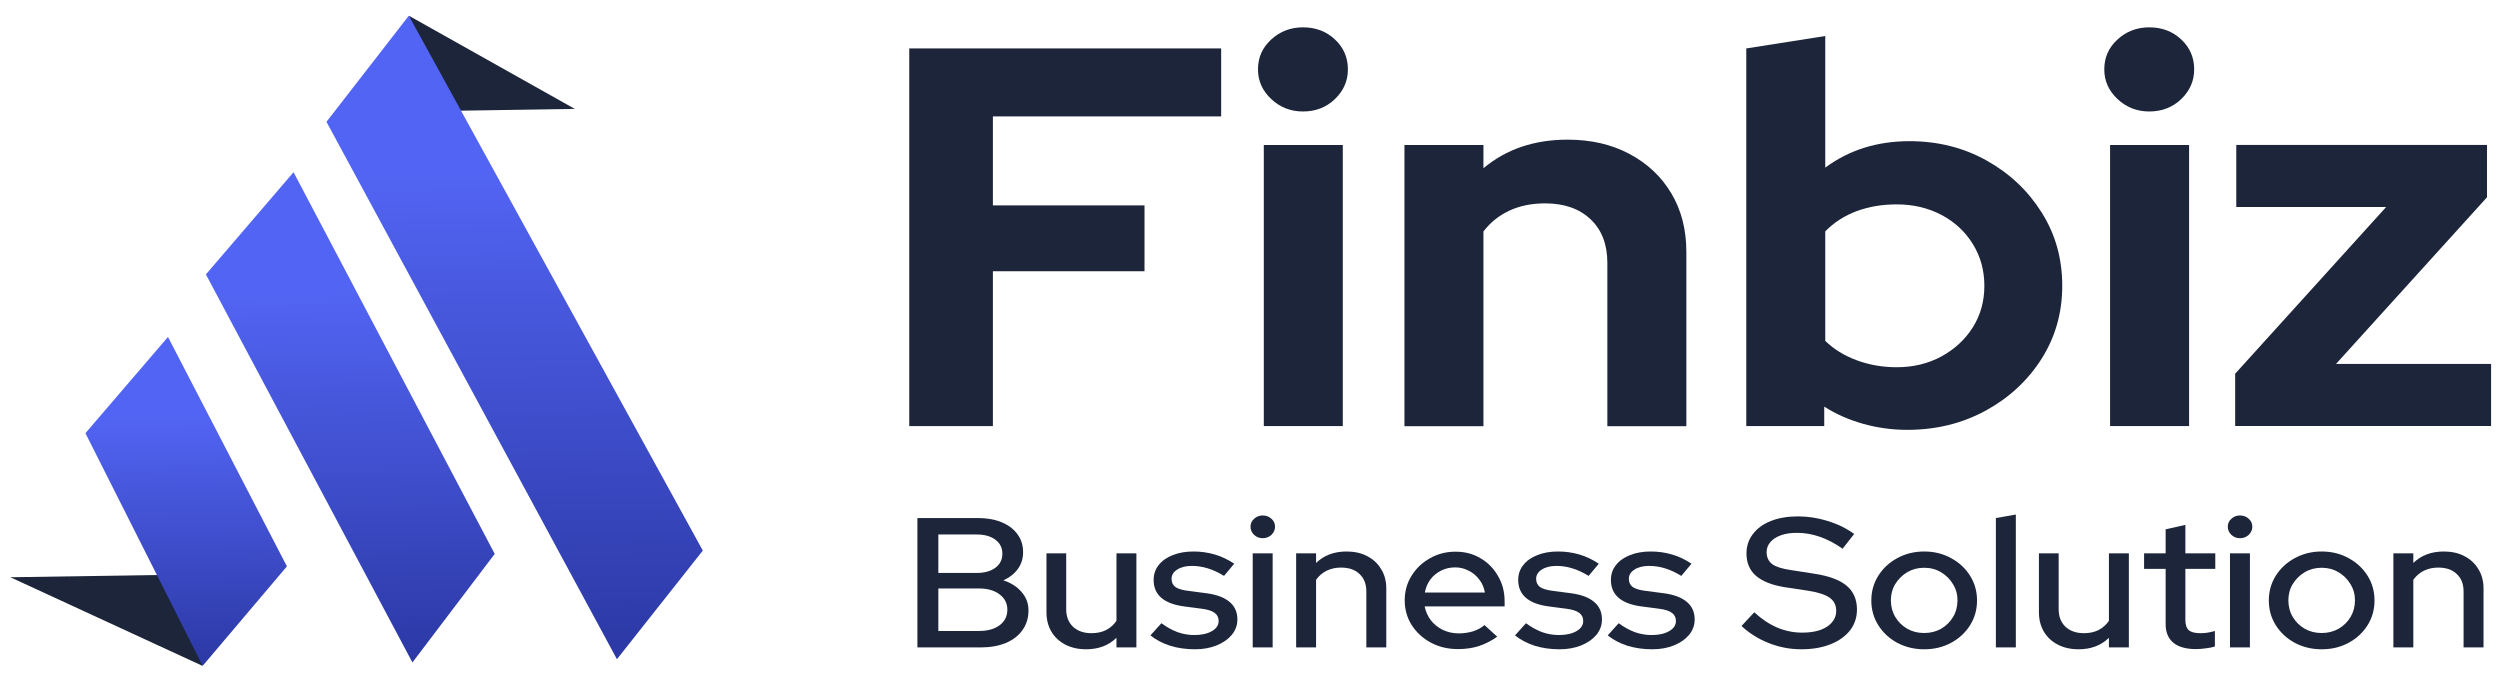
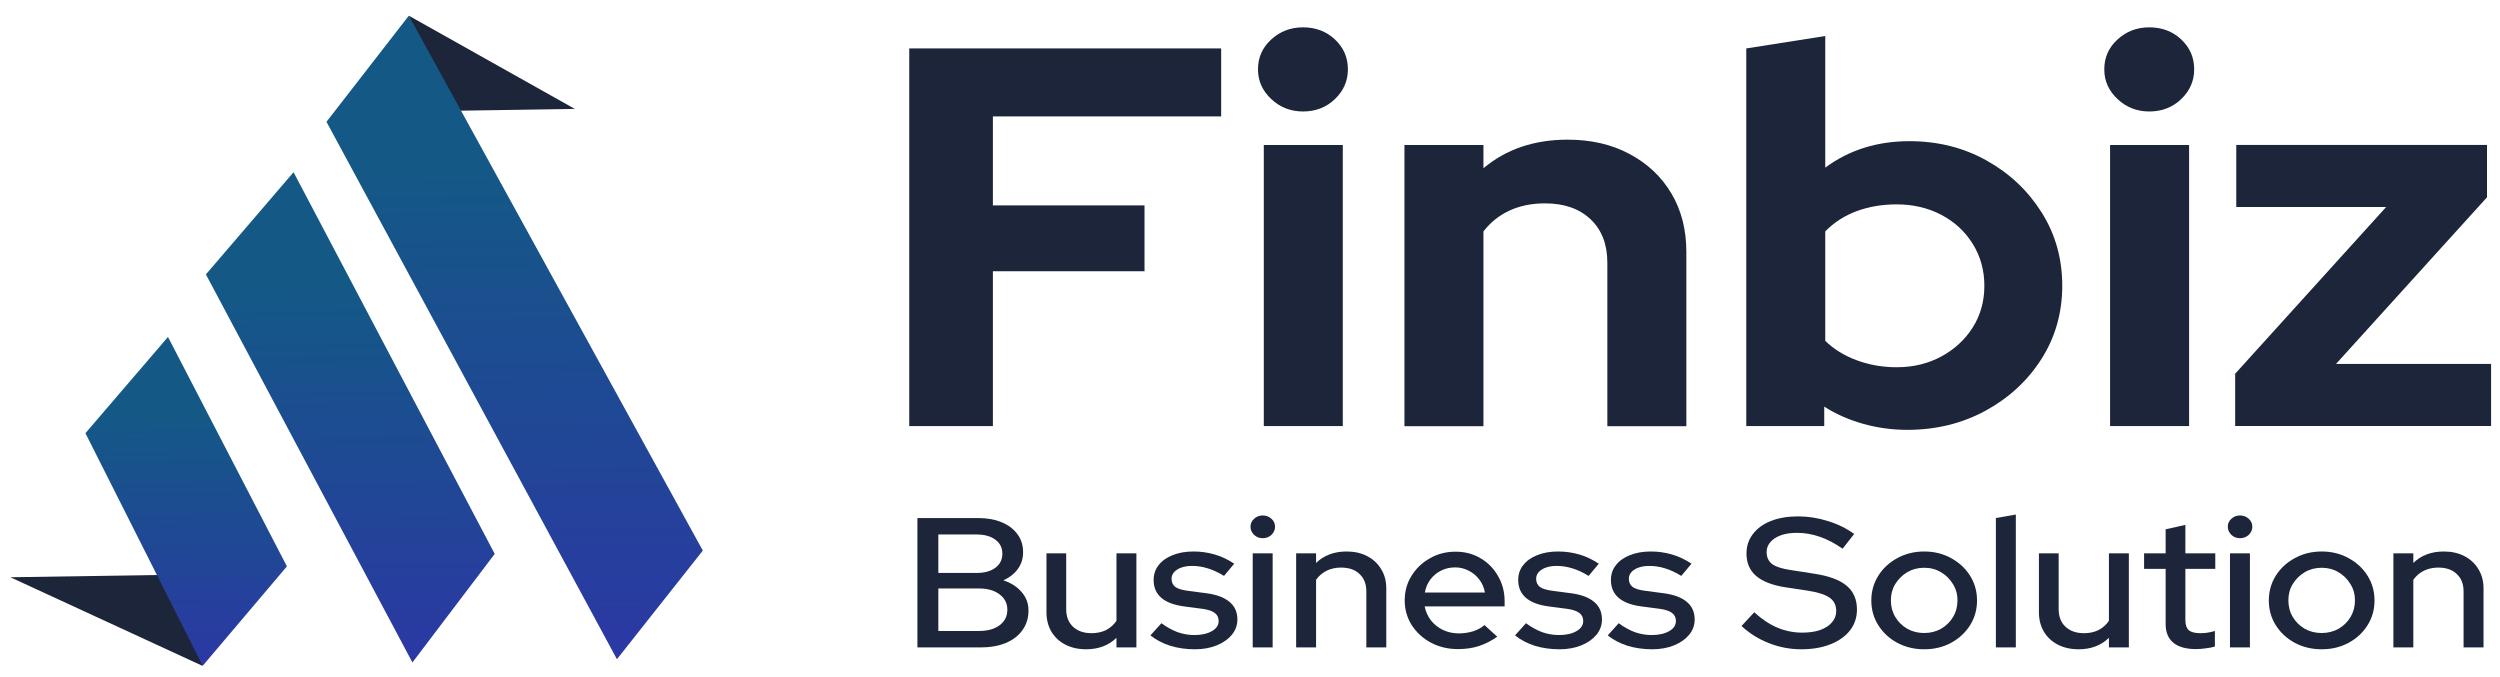
<svg xmlns="http://www.w3.org/2000/svg" width="181" height="49" viewBox="0 0 181 49" fill="none">
  <path d="M30.901 8.048L41.615 7.884L29.613 1.145L30.901 8.048Z" fill="#1C2539" />
  <path d="M14.662 48.209L0.75 41.793L13.57 41.597L14.662 48.209Z" fill="#1C2539" />
  <path d="M29.599 1.137L50.884 39.862L44.666 47.727L23.637 8.82L29.599 1.137Z" fill="url(#paint0_linear_746_3107)" />
  <path d="M21.253 12.467L35.818 40.101L29.859 47.962L14.907 19.867L21.253 12.467Z" fill="url(#paint1_linear_746_3107)" />
  <path d="M12.162 24.395L20.773 41.005L14.674 48.205L6.185 31.362L12.162 24.395Z" fill="url(#paint2_linear_746_3107)" />
  <path d="M65.83 30.844V3.506H88.412V8.428H71.885V14.871H82.863V19.638H71.885V30.849H65.83V30.844Z" fill="#1C2539" />
  <path d="M94.336 8.071C93.443 8.071 92.681 7.773 92.039 7.172C91.397 6.57 91.078 5.857 91.078 5.022C91.078 4.16 91.397 3.442 92.039 2.856C92.681 2.271 93.443 1.979 94.336 1.979C95.257 1.979 96.024 2.271 96.65 2.856C97.275 3.442 97.588 4.165 97.588 5.022C97.588 5.857 97.275 6.57 96.65 7.172C96.024 7.773 95.257 8.071 94.336 8.071ZM91.499 30.843V10.497H97.218V30.849H91.499V30.843Z" fill="#1C2539" />
  <path d="M101.682 30.846V10.5H107.401V12.181C109.044 10.803 111.074 10.111 113.496 10.111C115.19 10.111 116.691 10.457 117.981 11.149C119.278 11.841 120.284 12.788 121.006 14.001C121.728 15.214 122.092 16.624 122.092 18.241V30.857H116.372V19.023C116.372 17.693 115.969 16.645 115.161 15.879C114.354 15.113 113.257 14.724 111.864 14.724C110.892 14.724 110.028 14.9 109.277 15.251C108.527 15.602 107.901 16.102 107.401 16.757V30.857H101.682V30.846Z" fill="#1C2539" />
  <path d="M126.43 30.845V3.507L132.149 2.607V12.137C133.872 10.86 135.907 10.221 138.244 10.221C140.302 10.221 142.167 10.69 143.838 11.626C145.51 12.562 146.834 13.818 147.823 15.393C148.813 16.968 149.307 18.735 149.307 20.687C149.307 22.64 148.807 24.406 147.806 25.981C146.806 27.556 145.453 28.807 143.759 29.732C142.059 30.658 140.171 31.121 138.085 31.121C136.999 31.121 135.941 30.977 134.912 30.69C133.883 30.403 132.934 29.988 132.075 29.44V30.845H126.43ZM137.323 26.588C138.517 26.588 139.597 26.327 140.558 25.806C141.518 25.284 142.275 24.582 142.832 23.699C143.389 22.816 143.668 21.81 143.668 20.692C143.668 19.575 143.389 18.564 142.832 17.665C142.275 16.766 141.518 16.064 140.558 15.558C139.597 15.053 138.517 14.797 137.323 14.797C136.265 14.797 135.299 14.962 134.423 15.287C133.548 15.611 132.786 16.101 132.149 16.75V24.678C132.763 25.279 133.519 25.747 134.423 26.082C135.327 26.418 136.294 26.588 137.323 26.588Z" fill="#1C2539" />
  <path d="M155.607 8.071C154.715 8.071 153.953 7.773 153.31 7.172C152.668 6.57 152.35 5.857 152.35 5.022C152.35 4.16 152.668 3.442 153.31 2.856C153.947 2.271 154.715 1.979 155.607 1.979C156.528 1.979 157.296 2.271 157.921 2.856C158.547 3.442 158.859 4.165 158.859 5.022C158.859 5.857 158.547 6.57 157.921 7.172C157.296 7.773 156.523 8.071 155.607 8.071ZM152.77 30.843V10.497H158.49V30.849H152.77V30.843Z" fill="#1C2539" />
  <path d="M161.826 30.846V27.058L172.759 14.985H161.906V10.494H180.059V14.283L169.126 26.35H180.355V30.841H161.826V30.846Z" fill="#1C2539" />
  <path d="M66.42 46.874V37.506H70.795C71.459 37.506 72.037 37.609 72.527 37.814C73.018 38.019 73.398 38.309 73.668 38.684C73.938 39.05 74.072 39.482 74.072 39.982C74.072 40.437 73.947 40.838 73.697 41.186C73.447 41.534 73.095 41.811 72.643 42.016C73.211 42.203 73.654 42.489 73.971 42.873C74.299 43.247 74.462 43.689 74.462 44.197C74.462 44.742 74.318 45.215 74.029 45.616C73.75 46.017 73.346 46.33 72.816 46.553C72.296 46.767 71.685 46.874 70.983 46.874H66.42ZM67.936 41.481H70.708C71.276 41.481 71.728 41.356 72.065 41.106C72.402 40.856 72.571 40.517 72.571 40.089C72.571 39.661 72.402 39.322 72.065 39.072C71.728 38.822 71.276 38.697 70.708 38.697H67.936V41.481ZM67.936 45.683H70.867C71.502 45.683 72.003 45.545 72.369 45.268C72.744 44.992 72.932 44.617 72.932 44.144C72.932 43.68 72.744 43.31 72.369 43.033C72.003 42.748 71.502 42.605 70.867 42.605H67.936V45.683Z" fill="#1C2539" />
  <path d="M78.637 47.008C78.069 47.008 77.568 46.896 77.135 46.673C76.702 46.45 76.365 46.138 76.124 45.736C75.884 45.326 75.764 44.858 75.764 44.331V40.062H77.193V44.104C77.193 44.639 77.357 45.063 77.684 45.375C78.021 45.687 78.468 45.843 79.027 45.843C79.421 45.843 79.773 45.768 80.081 45.616C80.389 45.455 80.639 45.232 80.832 44.947V40.062H82.275V46.874H80.832V46.178C80.264 46.731 79.532 47.008 78.637 47.008Z" fill="#1C2539" />
  <path d="M86.511 47.008C85.876 47.008 85.279 46.923 84.721 46.754C84.172 46.575 83.696 46.325 83.291 46.004L84.086 45.121C84.461 45.397 84.846 45.611 85.241 45.763C85.645 45.906 86.054 45.977 86.468 45.977C86.988 45.977 87.411 45.884 87.739 45.696C88.066 45.509 88.23 45.264 88.23 44.96C88.23 44.71 88.133 44.514 87.941 44.371C87.748 44.229 87.45 44.13 87.046 44.077L85.717 43.903C84.986 43.805 84.437 43.595 84.071 43.274C83.705 42.953 83.523 42.525 83.523 41.989C83.523 41.579 83.643 41.222 83.883 40.919C84.124 40.606 84.461 40.366 84.894 40.196C85.327 40.018 85.833 39.928 86.41 39.928C86.94 39.928 87.45 40 87.941 40.143C88.432 40.285 88.903 40.508 89.356 40.812L88.619 41.695C88.215 41.445 87.82 41.262 87.435 41.146C87.06 41.03 86.68 40.972 86.295 40.972C85.852 40.972 85.496 41.062 85.226 41.24C84.957 41.409 84.822 41.633 84.822 41.909C84.822 42.159 84.913 42.355 85.096 42.498C85.289 42.632 85.602 42.725 86.035 42.779L87.363 42.953C88.095 43.051 88.648 43.261 89.024 43.582C89.399 43.894 89.587 44.318 89.587 44.853C89.587 45.264 89.452 45.634 89.182 45.964C88.913 46.285 88.547 46.539 88.085 46.727C87.623 46.914 87.099 47.008 86.511 47.008Z" fill="#1C2539" />
  <path d="M90.696 46.874V40.062H92.14V46.874H90.696ZM91.418 38.965C91.177 38.965 90.971 38.885 90.797 38.724C90.624 38.554 90.537 38.358 90.537 38.135C90.537 37.903 90.624 37.711 90.797 37.56C90.971 37.399 91.177 37.319 91.418 37.319C91.668 37.319 91.88 37.399 92.053 37.56C92.227 37.711 92.313 37.903 92.313 38.135C92.313 38.358 92.227 38.554 92.053 38.724C91.88 38.885 91.668 38.965 91.418 38.965Z" fill="#1C2539" />
  <path d="M93.841 46.874V40.062H95.284V40.758C95.852 40.205 96.589 39.928 97.493 39.928C98.061 39.928 98.557 40.04 98.981 40.263C99.414 40.486 99.751 40.798 99.991 41.2C100.242 41.601 100.367 42.065 100.367 42.592V46.874H98.923V42.819C98.923 42.284 98.759 41.864 98.432 41.561C98.114 41.249 97.667 41.093 97.089 41.093C96.704 41.093 96.358 41.169 96.05 41.32C95.742 41.472 95.487 41.691 95.284 41.976V46.874H93.841Z" fill="#1C2539" />
  <path d="M105.556 46.994C104.834 46.994 104.179 46.838 103.592 46.526C103.015 46.214 102.553 45.79 102.206 45.255C101.869 44.719 101.701 44.122 101.701 43.461C101.701 42.81 101.864 42.221 102.192 41.695C102.519 41.16 102.962 40.736 103.52 40.424C104.078 40.102 104.699 39.942 105.382 39.942C106.066 39.942 106.672 40.102 107.202 40.424C107.731 40.736 108.15 41.164 108.458 41.708C108.775 42.244 108.934 42.85 108.934 43.528V43.903H103.144C103.221 44.278 103.371 44.612 103.592 44.907C103.823 45.201 104.112 45.433 104.458 45.603C104.815 45.772 105.2 45.857 105.613 45.857C105.97 45.857 106.311 45.808 106.639 45.71C106.975 45.603 107.255 45.451 107.476 45.255L108.4 46.098C107.967 46.401 107.519 46.629 107.057 46.78C106.605 46.923 106.104 46.994 105.556 46.994ZM103.159 42.899H107.505C107.447 42.542 107.312 42.23 107.101 41.963C106.898 41.686 106.643 41.472 106.335 41.32C106.037 41.16 105.71 41.079 105.354 41.079C104.988 41.079 104.651 41.155 104.343 41.307C104.035 41.459 103.775 41.673 103.563 41.949C103.361 42.217 103.226 42.534 103.159 42.899Z" fill="#1C2539" />
  <path d="M112.907 47.008C112.271 47.008 111.675 46.923 111.116 46.754C110.568 46.575 110.091 46.325 109.687 46.004L110.481 45.121C110.856 45.397 111.241 45.611 111.636 45.763C112.04 45.906 112.449 45.977 112.863 45.977C113.383 45.977 113.807 45.884 114.134 45.696C114.461 45.509 114.625 45.264 114.625 44.96C114.625 44.71 114.529 44.514 114.336 44.371C114.144 44.229 113.845 44.13 113.441 44.077L112.113 43.903C111.381 43.805 110.832 43.595 110.467 43.274C110.101 42.953 109.918 42.525 109.918 41.989C109.918 41.579 110.038 41.222 110.279 40.919C110.52 40.606 110.856 40.366 111.29 40.196C111.723 40.018 112.228 39.928 112.806 39.928C113.335 39.928 113.845 40 114.336 40.143C114.827 40.285 115.299 40.508 115.751 40.812L115.015 41.695C114.61 41.445 114.216 41.262 113.831 41.146C113.455 41.03 113.075 40.972 112.69 40.972C112.247 40.972 111.891 41.062 111.622 41.24C111.352 41.409 111.217 41.633 111.217 41.909C111.217 42.159 111.309 42.355 111.492 42.498C111.684 42.632 111.997 42.725 112.43 42.779L113.759 42.953C114.49 43.051 115.044 43.261 115.419 43.582C115.794 43.894 115.982 44.318 115.982 44.853C115.982 45.264 115.847 45.634 115.578 45.964C115.308 46.285 114.943 46.539 114.481 46.727C114.018 46.914 113.494 47.008 112.907 47.008Z" fill="#1C2539" />
  <path d="M119.618 47.008C118.983 47.008 118.386 46.923 117.828 46.754C117.279 46.575 116.803 46.325 116.399 46.004L117.193 45.121C117.568 45.397 117.953 45.611 118.348 45.763C118.752 45.906 119.161 45.977 119.575 45.977C120.095 45.977 120.518 45.884 120.846 45.696C121.173 45.509 121.337 45.264 121.337 44.96C121.337 44.71 121.24 44.514 121.048 44.371C120.855 44.229 120.557 44.13 120.153 44.077L118.824 43.903C118.093 43.805 117.544 43.595 117.178 43.274C116.812 42.953 116.63 42.525 116.63 41.989C116.63 41.579 116.75 41.222 116.991 40.919C117.231 40.606 117.568 40.366 118.001 40.196C118.434 40.018 118.94 39.928 119.517 39.928C120.047 39.928 120.557 40 121.048 40.143C121.539 40.285 122.01 40.508 122.463 40.812L121.726 41.695C121.322 41.445 120.927 41.262 120.542 41.146C120.167 41.03 119.787 40.972 119.402 40.972C118.959 40.972 118.603 41.062 118.333 41.24C118.064 41.409 117.929 41.633 117.929 41.909C117.929 42.159 118.021 42.355 118.203 42.498C118.396 42.632 118.709 42.725 119.142 42.779L120.47 42.953C121.202 43.051 121.755 43.261 122.131 43.582C122.506 43.894 122.694 44.318 122.694 44.853C122.694 45.264 122.559 45.634 122.289 45.964C122.02 46.285 121.654 46.539 121.192 46.727C120.73 46.914 120.206 47.008 119.618 47.008Z" fill="#1C2539" />
  <path d="M130.416 47.008C129.607 47.008 128.828 46.861 128.077 46.566C127.326 46.272 126.662 45.857 126.084 45.322L127.008 44.331C127.557 44.831 128.115 45.201 128.683 45.442C129.261 45.683 129.862 45.803 130.488 45.803C130.979 45.803 131.407 45.741 131.773 45.616C132.149 45.482 132.437 45.295 132.639 45.054C132.842 44.813 132.943 44.541 132.943 44.238C132.943 43.818 132.784 43.497 132.466 43.274C132.149 43.051 131.624 42.882 130.892 42.766L129.203 42.511C128.279 42.36 127.586 42.083 127.124 41.681C126.671 41.28 126.445 40.745 126.445 40.076C126.445 39.54 126.599 39.072 126.907 38.67C127.215 38.26 127.649 37.943 128.207 37.72C128.775 37.497 129.429 37.386 130.17 37.386C130.902 37.386 131.619 37.497 132.322 37.72C133.034 37.934 133.674 38.247 134.242 38.657L133.405 39.728C132.317 38.96 131.215 38.577 130.098 38.577C129.655 38.577 129.27 38.635 128.943 38.751C128.616 38.867 128.361 39.032 128.178 39.246C127.995 39.451 127.904 39.692 127.904 39.969C127.904 40.352 128.043 40.647 128.322 40.852C128.601 41.048 129.063 41.191 129.708 41.28L131.34 41.534C132.408 41.695 133.193 41.985 133.693 42.404C134.194 42.824 134.444 43.399 134.444 44.13C134.444 44.702 134.276 45.206 133.939 45.643C133.602 46.071 133.13 46.406 132.524 46.646C131.917 46.887 131.215 47.008 130.416 47.008Z" fill="#1C2539" />
  <path d="M139.311 47.008C138.598 47.008 137.949 46.852 137.361 46.539C136.784 46.227 136.327 45.803 135.99 45.268C135.653 44.733 135.484 44.135 135.484 43.475C135.484 42.815 135.653 42.217 135.99 41.681C136.327 41.146 136.784 40.722 137.361 40.41C137.949 40.089 138.598 39.928 139.311 39.928C140.033 39.928 140.682 40.089 141.26 40.41C141.837 40.722 142.295 41.146 142.632 41.681C142.968 42.217 143.137 42.815 143.137 43.475C143.137 44.135 142.968 44.733 142.632 45.268C142.295 45.803 141.837 46.227 141.26 46.539C140.682 46.852 140.033 47.008 139.311 47.008ZM139.311 45.83C139.763 45.83 140.172 45.727 140.538 45.522C140.904 45.308 141.192 45.023 141.404 44.666C141.616 44.309 141.722 43.907 141.722 43.461C141.722 43.024 141.611 42.632 141.39 42.284C141.178 41.927 140.889 41.641 140.524 41.427C140.167 41.213 139.763 41.106 139.311 41.106C138.858 41.106 138.449 41.213 138.083 41.427C137.727 41.641 137.438 41.927 137.217 42.284C137.005 42.632 136.899 43.024 136.899 43.461C136.899 43.907 137.005 44.309 137.217 44.666C137.429 45.023 137.718 45.308 138.083 45.522C138.449 45.727 138.858 45.83 139.311 45.83Z" fill="#1C2539" />
  <path d="M144.502 46.874V37.506L145.946 37.252V46.874H144.502Z" fill="#1C2539" />
  <path d="M150.491 47.008C149.923 47.008 149.422 46.896 148.989 46.673C148.556 46.45 148.219 46.138 147.979 45.736C147.738 45.326 147.618 44.858 147.618 44.331V40.062H149.047V44.104C149.047 44.639 149.211 45.063 149.538 45.375C149.875 45.687 150.322 45.843 150.881 45.843C151.275 45.843 151.627 45.768 151.935 45.616C152.243 45.455 152.493 45.232 152.686 44.947V40.062H154.129V46.874H152.686V46.178C152.118 46.731 151.386 47.008 150.491 47.008Z" fill="#1C2539" />
  <path d="M158.986 46.994C158.274 46.994 157.73 46.843 157.355 46.539C156.979 46.227 156.792 45.777 156.792 45.188V41.186H155.232V40.062H156.792V38.322L158.221 38.001V40.062H160.387V41.186H158.221V44.88C158.221 45.228 158.303 45.478 158.467 45.629C158.64 45.772 158.919 45.843 159.304 45.843C159.506 45.843 159.684 45.83 159.838 45.803C160.002 45.777 160.175 45.736 160.358 45.683V46.807C160.165 46.87 159.939 46.914 159.679 46.941C159.429 46.977 159.198 46.994 158.986 46.994Z" fill="#1C2539" />
  <path d="M161.451 46.874V40.062H162.894V46.874H161.451ZM162.172 38.965C161.932 38.965 161.725 38.885 161.552 38.724C161.378 38.554 161.292 38.358 161.292 38.135C161.292 37.903 161.378 37.711 161.552 37.56C161.725 37.399 161.932 37.319 162.172 37.319C162.423 37.319 162.634 37.399 162.808 37.56C162.981 37.711 163.068 37.903 163.068 38.135C163.068 38.358 162.981 38.554 162.808 38.724C162.634 38.885 162.423 38.965 162.172 38.965Z" fill="#1C2539" />
  <path d="M168.089 47.008C167.377 47.008 166.727 46.852 166.14 46.539C165.562 46.227 165.105 45.803 164.768 45.268C164.431 44.733 164.263 44.135 164.263 43.475C164.263 42.815 164.431 42.217 164.768 41.681C165.105 41.146 165.562 40.722 166.14 40.41C166.727 40.089 167.377 39.928 168.089 39.928C168.811 39.928 169.461 40.089 170.038 40.41C170.616 40.722 171.073 41.146 171.41 41.681C171.747 42.217 171.915 42.815 171.915 43.475C171.915 44.135 171.747 44.733 171.41 45.268C171.073 45.803 170.616 46.227 170.038 46.539C169.461 46.852 168.811 47.008 168.089 47.008ZM168.089 45.83C168.541 45.83 168.95 45.727 169.316 45.522C169.682 45.308 169.971 45.023 170.183 44.666C170.394 44.309 170.5 43.907 170.5 43.461C170.5 43.024 170.39 42.632 170.168 42.284C169.956 41.927 169.668 41.641 169.302 41.427C168.946 41.213 168.541 41.106 168.089 41.106C167.637 41.106 167.227 41.213 166.862 41.427C166.506 41.641 166.217 41.927 165.995 42.284C165.784 42.632 165.678 43.024 165.678 43.461C165.678 43.907 165.784 44.309 165.995 44.666C166.207 45.023 166.496 45.308 166.862 45.522C167.227 45.727 167.637 45.83 168.089 45.83Z" fill="#1C2539" />
  <path d="M173.281 46.874V40.062H174.724V40.758C175.292 40.205 176.029 39.928 176.933 39.928C177.501 39.928 177.997 40.04 178.421 40.263C178.854 40.486 179.191 40.798 179.431 41.2C179.682 41.601 179.807 42.065 179.807 42.592V46.874H178.363V42.819C178.363 42.284 178.199 41.864 177.872 41.561C177.554 41.249 177.107 41.093 176.529 41.093C176.144 41.093 175.798 41.169 175.49 41.32C175.182 41.472 174.927 41.691 174.724 41.976V46.874H173.281Z" fill="#1C2539" />
  <defs>
    <linearGradient id="paint0_linear_746_3107" x1="36.798" y1="1.027" x2="37.515" y2="47.836" gradientUnits="userSpaceOnUse">
-       <stop offset="0.245" stop-color="#5264F3" />
+       <stop offset="0.245" stop-color="#145886" />
      <stop offset="1" stop-color="#2B38A4" />
    </linearGradient>
    <linearGradient id="paint1_linear_746_3107" x1="25.013" y1="12.409" x2="25.559" y2="48.028" gradientUnits="userSpaceOnUse">
-       <stop offset="0.245" stop-color="#5264F3" />
+       <stop offset="0.245" stop-color="#145886" />
      <stop offset="1" stop-color="#2B38A4" />
    </linearGradient>
    <linearGradient id="paint2_linear_746_3107" x1="13.245" y1="24.378" x2="13.61" y2="48.221" gradientUnits="userSpaceOnUse">
-       <stop offset="0.245" stop-color="#5264F3" />
+       <stop offset="0.245" stop-color="#145886" />
      <stop offset="1" stop-color="#2B38A4" />
    </linearGradient>
  </defs>
</svg>
